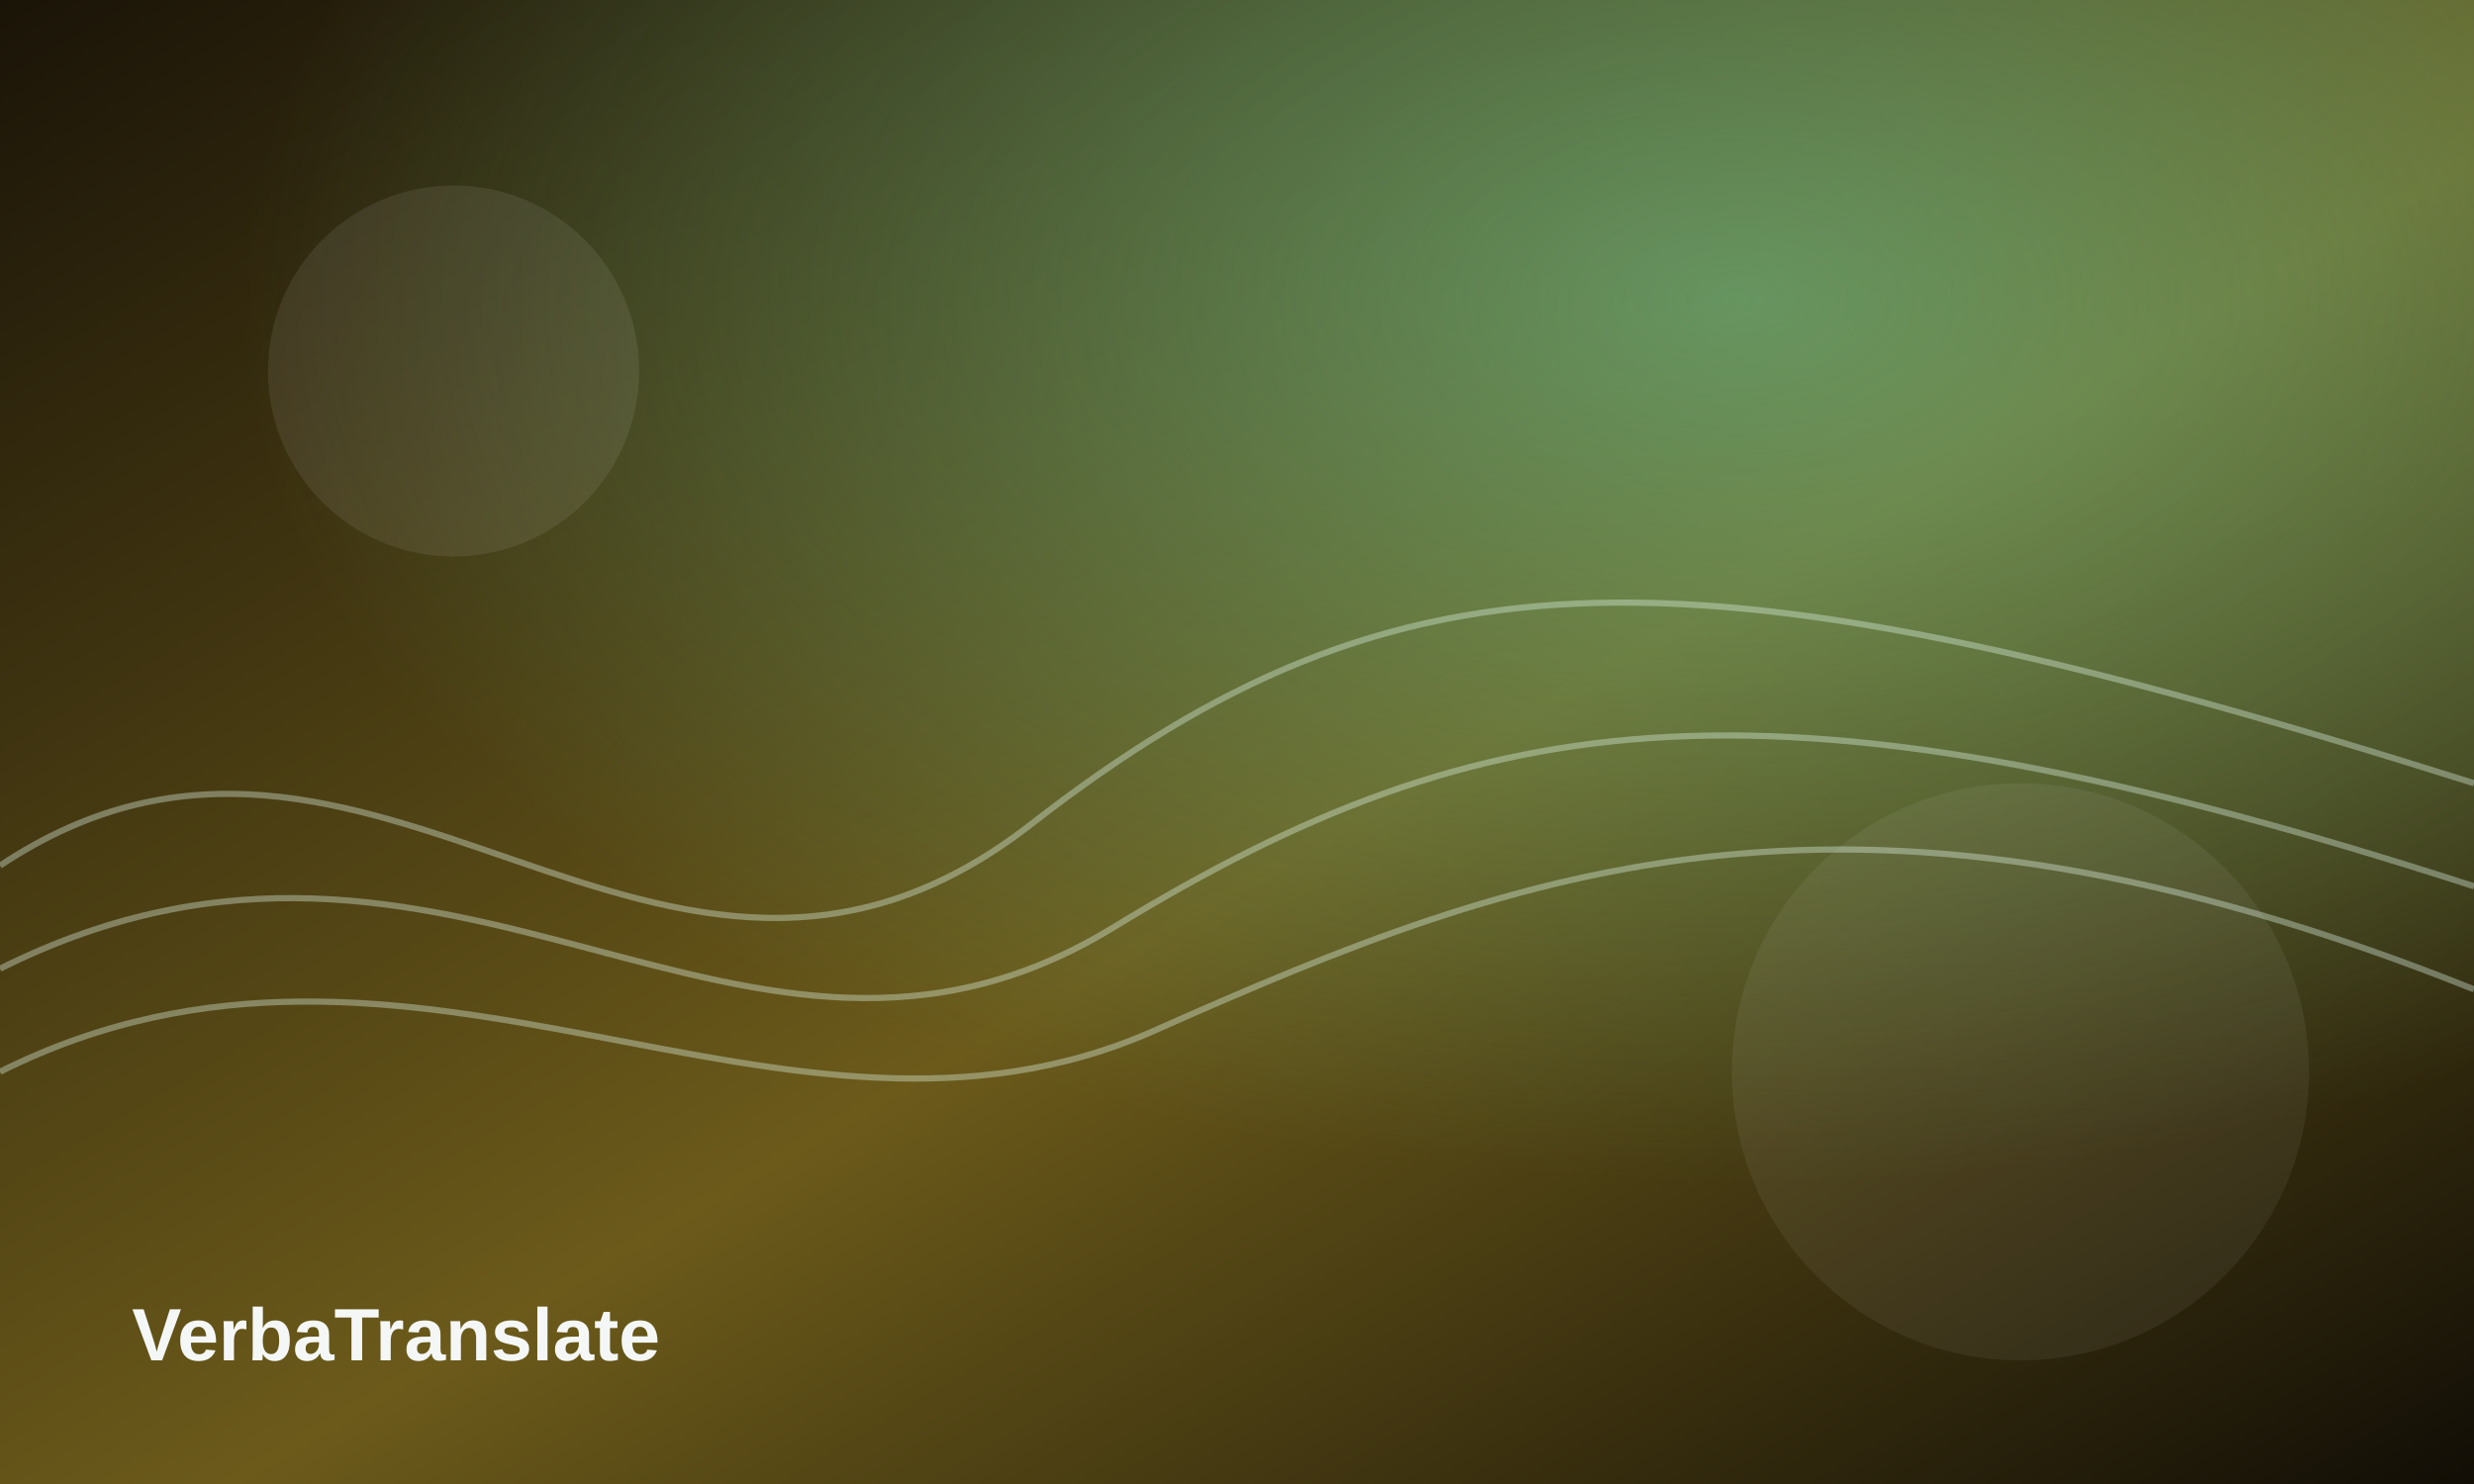
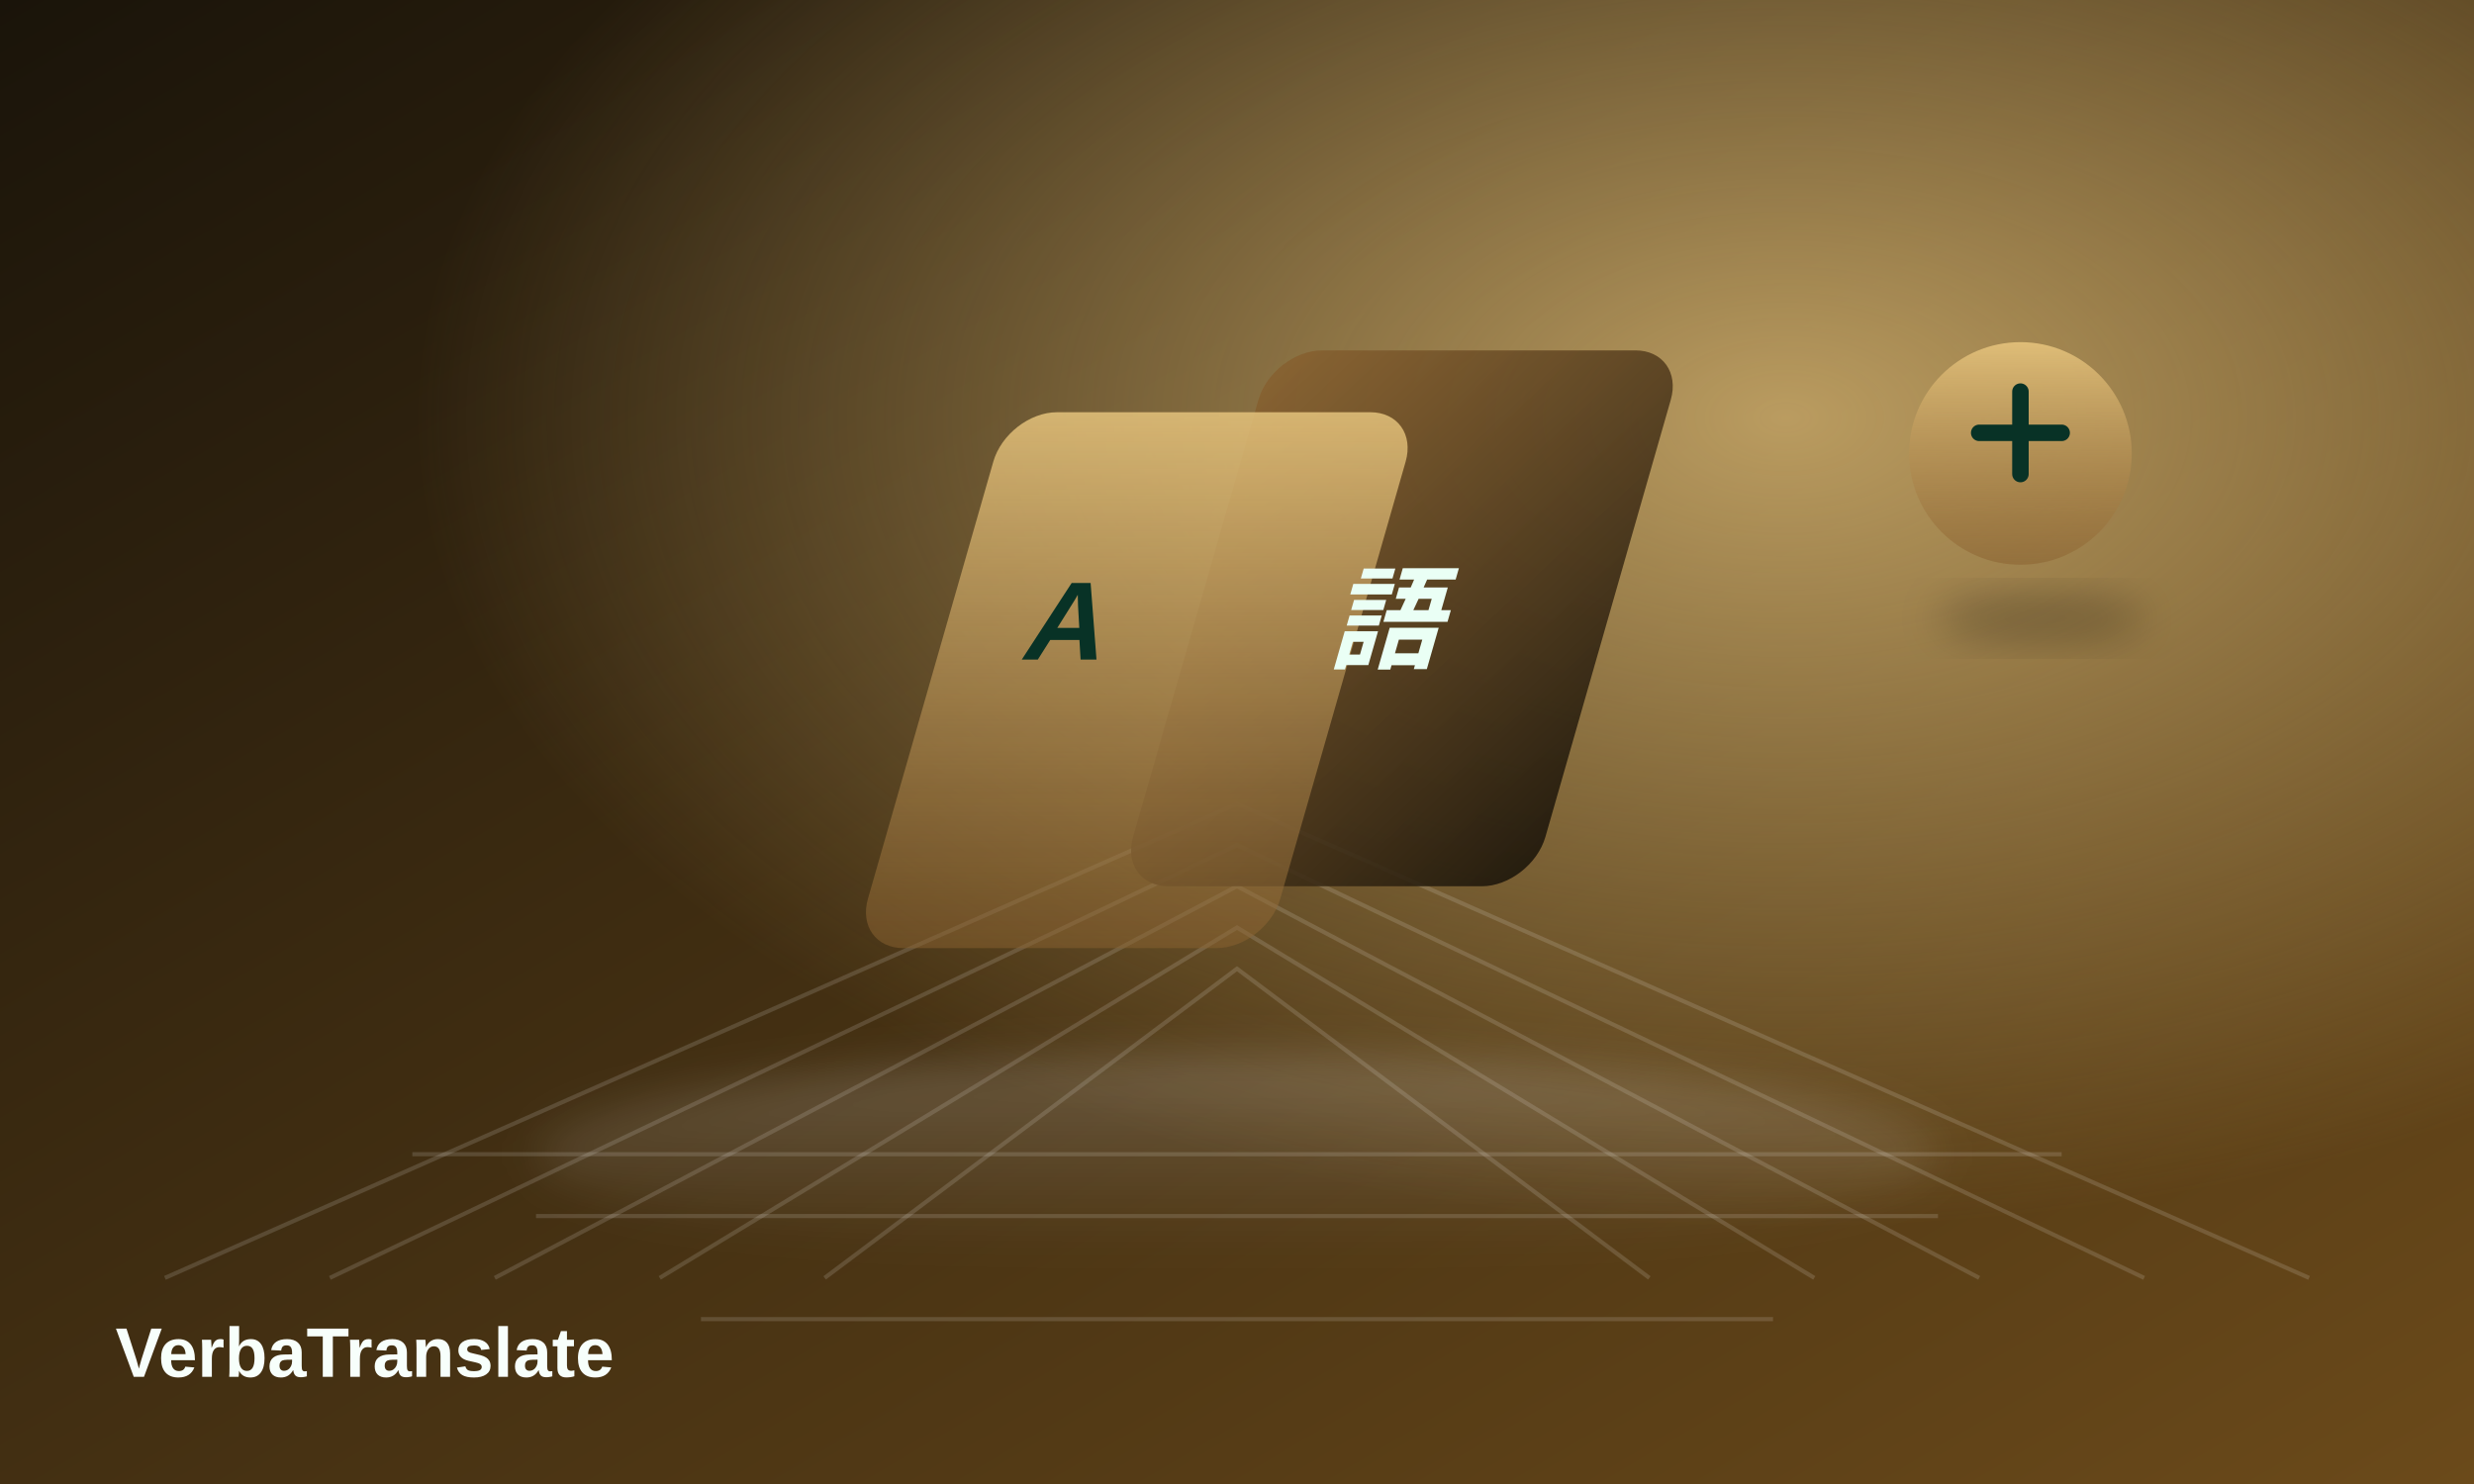
<svg xmlns="http://www.w3.org/2000/svg" width="1200" height="720" viewBox="0 0 1200 720" role="img" aria-label="VerbaTranslate">
  <defs>
-     <linearGradient id="g" x1="0" y1="0" x2="1" y2="1">
-       <stop offset="0%" stop-color="#1a1408" />
-       <stop offset="55%" stop-color="#6b5a1a" />
-       <stop offset="100%" stop-color="#120e06" />
+     <linearGradient id="producttranslatesky" x1="0" y1="0" x2="1" y2="1">
+       <stop offset="0%" stop-color="#1a140a" />
+       <stop offset="100%" stop-color="#6b4a1a" />
    </linearGradient>
-     <radialGradient id="r" cx="70%" cy="20%" r="60%">
-       <stop offset="0%" stop-color="#6fcf9c" stop-opacity="0.55" />
-       <stop offset="100%" stop-color="#6fcf9c" stop-opacity="0" />
+     <radialGradient id="producttranslateglow" cx="72%" cy="28%" r="55%">
+       <stop offset="0%" stop-color="#e2c07a" stop-opacity="0.75" />
+       <stop offset="100%" stop-color="#e2c07a" stop-opacity="0" />
    </radialGradient>
+     <linearGradient id="producttranslateface" x1="0" y1="0" x2="0" y2="1">
+       <stop offset="0%" stop-color="#e2c07a" stop-opacity="0.95" />
+       <stop offset="100%" stop-color="#8a6230" stop-opacity="0.55" />
+     </linearGradient>
+     <linearGradient id="producttranslateside" x1="0" y1="0" x2="1" y2="1">
+       <stop offset="0%" stop-color="#8a6230" stop-opacity="0.85" />
+       <stop offset="100%" stop-color="#1a140a" stop-opacity="0.9" />
+     </linearGradient>
+     <linearGradient id="producttranslatefloor" x1="0.5" y1="0" x2="0.5" y2="1">
+       <stop offset="0%" stop-color="#ffffff" stop-opacity="0.18" />
+       <stop offset="100%" stop-color="#ffffff" stop-opacity="0" />
+     </linearGradient>
+     <filter id="producttranslatesoft" x="-20%" y="-20%" width="140%" height="140%">
+       <feGaussianBlur stdDeviation="10" />
+     </filter>
  </defs>
-   <rect width="1200" height="720" fill="url(#g)" />
-   <rect width="1200" height="720" fill="url(#r)" />
-   <g fill="none" stroke="#e8fff4" stroke-opacity="0.35" stroke-width="3">
-     <path d="M0 420 C 180 300, 320 540, 500 400 S 820 260, 1200 380" />
-     <path d="M0 470 C 220 360, 360 560, 540 450 S 860 320, 1200 430" />
-     <path d="M0 520 C 200 420, 380 580, 560 500 S 900 360, 1200 480" />
+   <rect width="1200" height="720" fill="url(#producttranslatesky)" />
+   <rect width="1200" height="720" fill="url(#producttranslateglow)" />
+   <g stroke="#ffffff" stroke-opacity="0.14" stroke-width="2" fill="none">
+     <path d="M80 620 L600 390 L1120 620" />
+     <path d="M160 620 L600 410 L1040 620" />
+     <path d="M240 620 L600 430 L960 620" />
+     <path d="M320 620 L600 450 L880 620" />
+     <path d="M400 620 L600 470 L800 620" />
+     <path d="M200 560 L1000 560" />
+     <path d="M260 590 L940 590" />
+     <path d="M340 640 L860 640" />
  </g>
-   <circle cx="220" cy="180" r="90" fill="#ffffff" fill-opacity="0.08" />
-   <circle cx="980" cy="520" r="140" fill="#ffffff" fill-opacity="0.06" />
-   <text x="64" y="660" fill="#f4f7f5" font-family="Arial, sans-serif" font-size="36" font-weight="700">VerbaTranslate</text>
+   <ellipse cx="600" cy="560" rx="340" ry="48" fill="url(#producttranslatefloor)" filter="url(#producttranslatesoft)" />
+   <g transform="translate(620 300) skewX(-16)">
+     <rect x="-40" y="-130" width="200" height="260" rx="24" fill="url(#producttranslateside)" />
+     <rect x="-160" y="-100" width="200" height="260" rx="24" fill="url(#producttranslateface)" opacity="0.92" />
+     <text x="-120" y="20" fill="#083226" font-family="Arial" font-size="54" font-weight="700">A</text>
+     <text x="30" y="20" fill="#eafff5" font-family="Arial" font-size="54" font-weight="700">語</text>
+   </g>
+   <g transform="translate(980 220)">
+     <ellipse cx="10" cy="80" rx="50" ry="14" fill="#000" opacity="0.2" filter="url(#producttranslatesoft)" />
+     <circle r="54" fill="url(#producttranslateface)" />
+     <path d="M-20 -10 h40 M0 -30 v40" stroke="#083226" stroke-width="8" stroke-linecap="round" />
+   </g>
+   <text x="56" y="668" fill="#f7fffb" font-family="Arial, Helvetica, sans-serif" font-size="34" font-weight="700">VerbaTranslate</text>
</svg>
